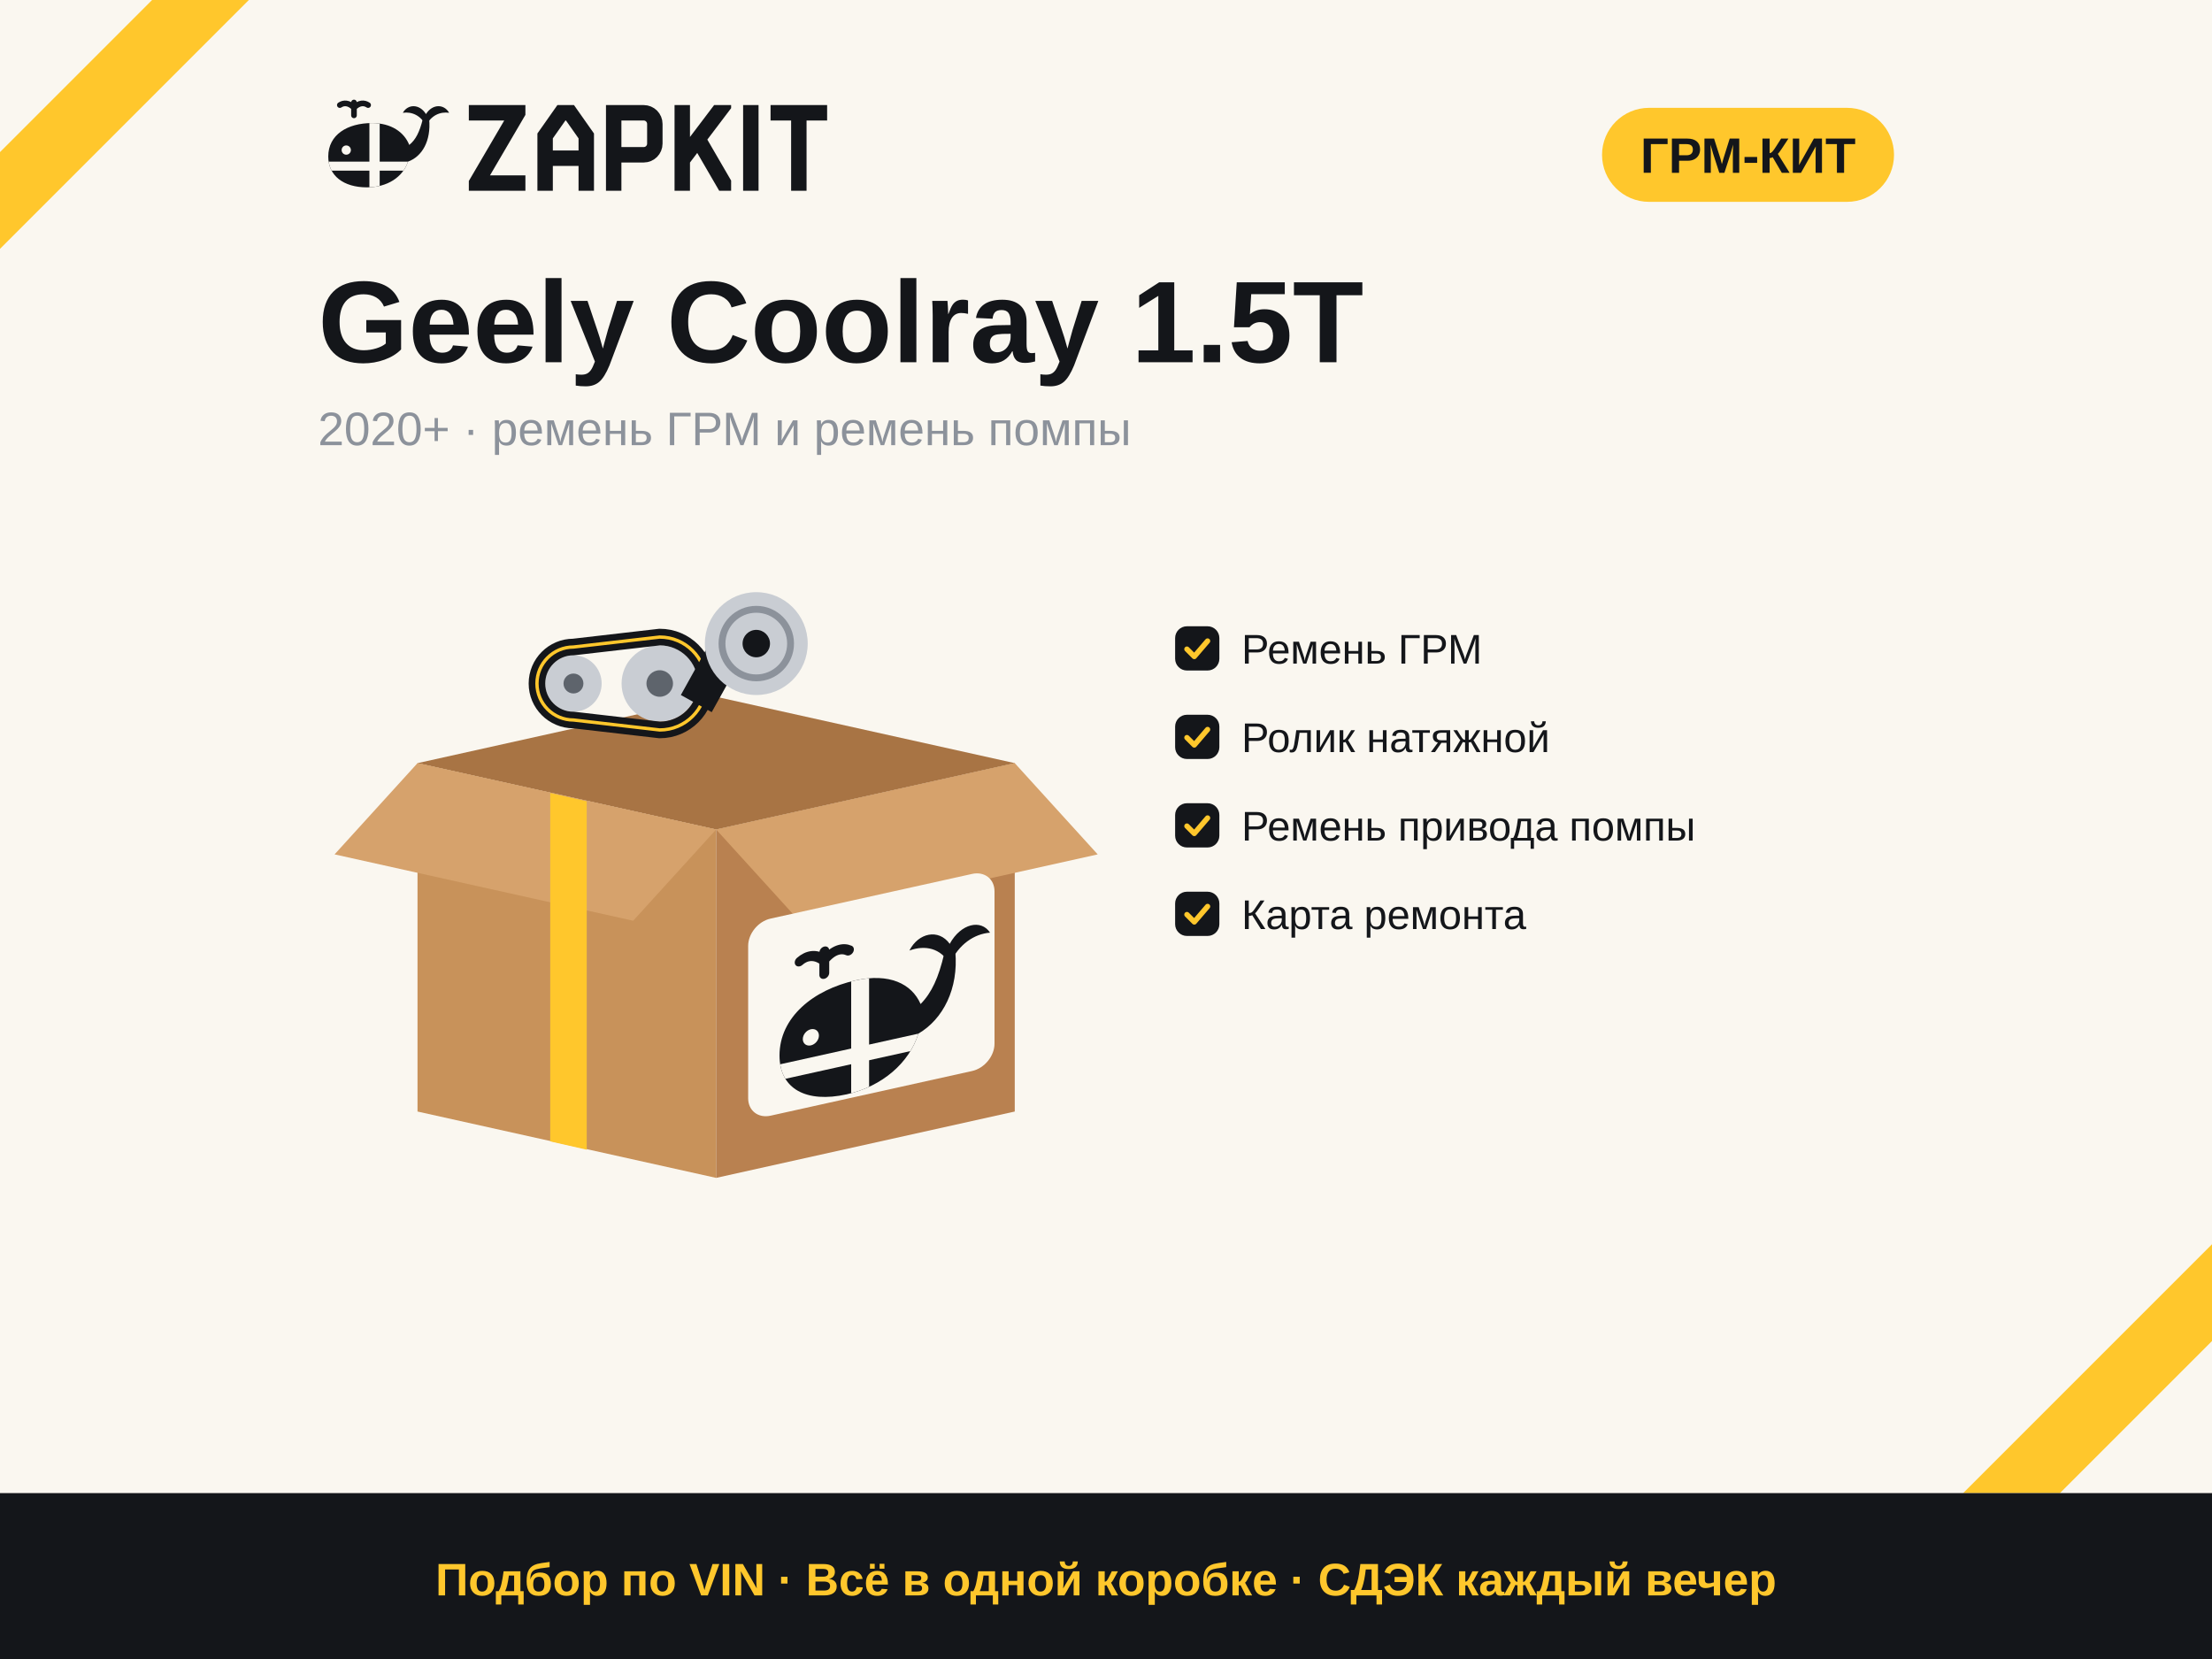
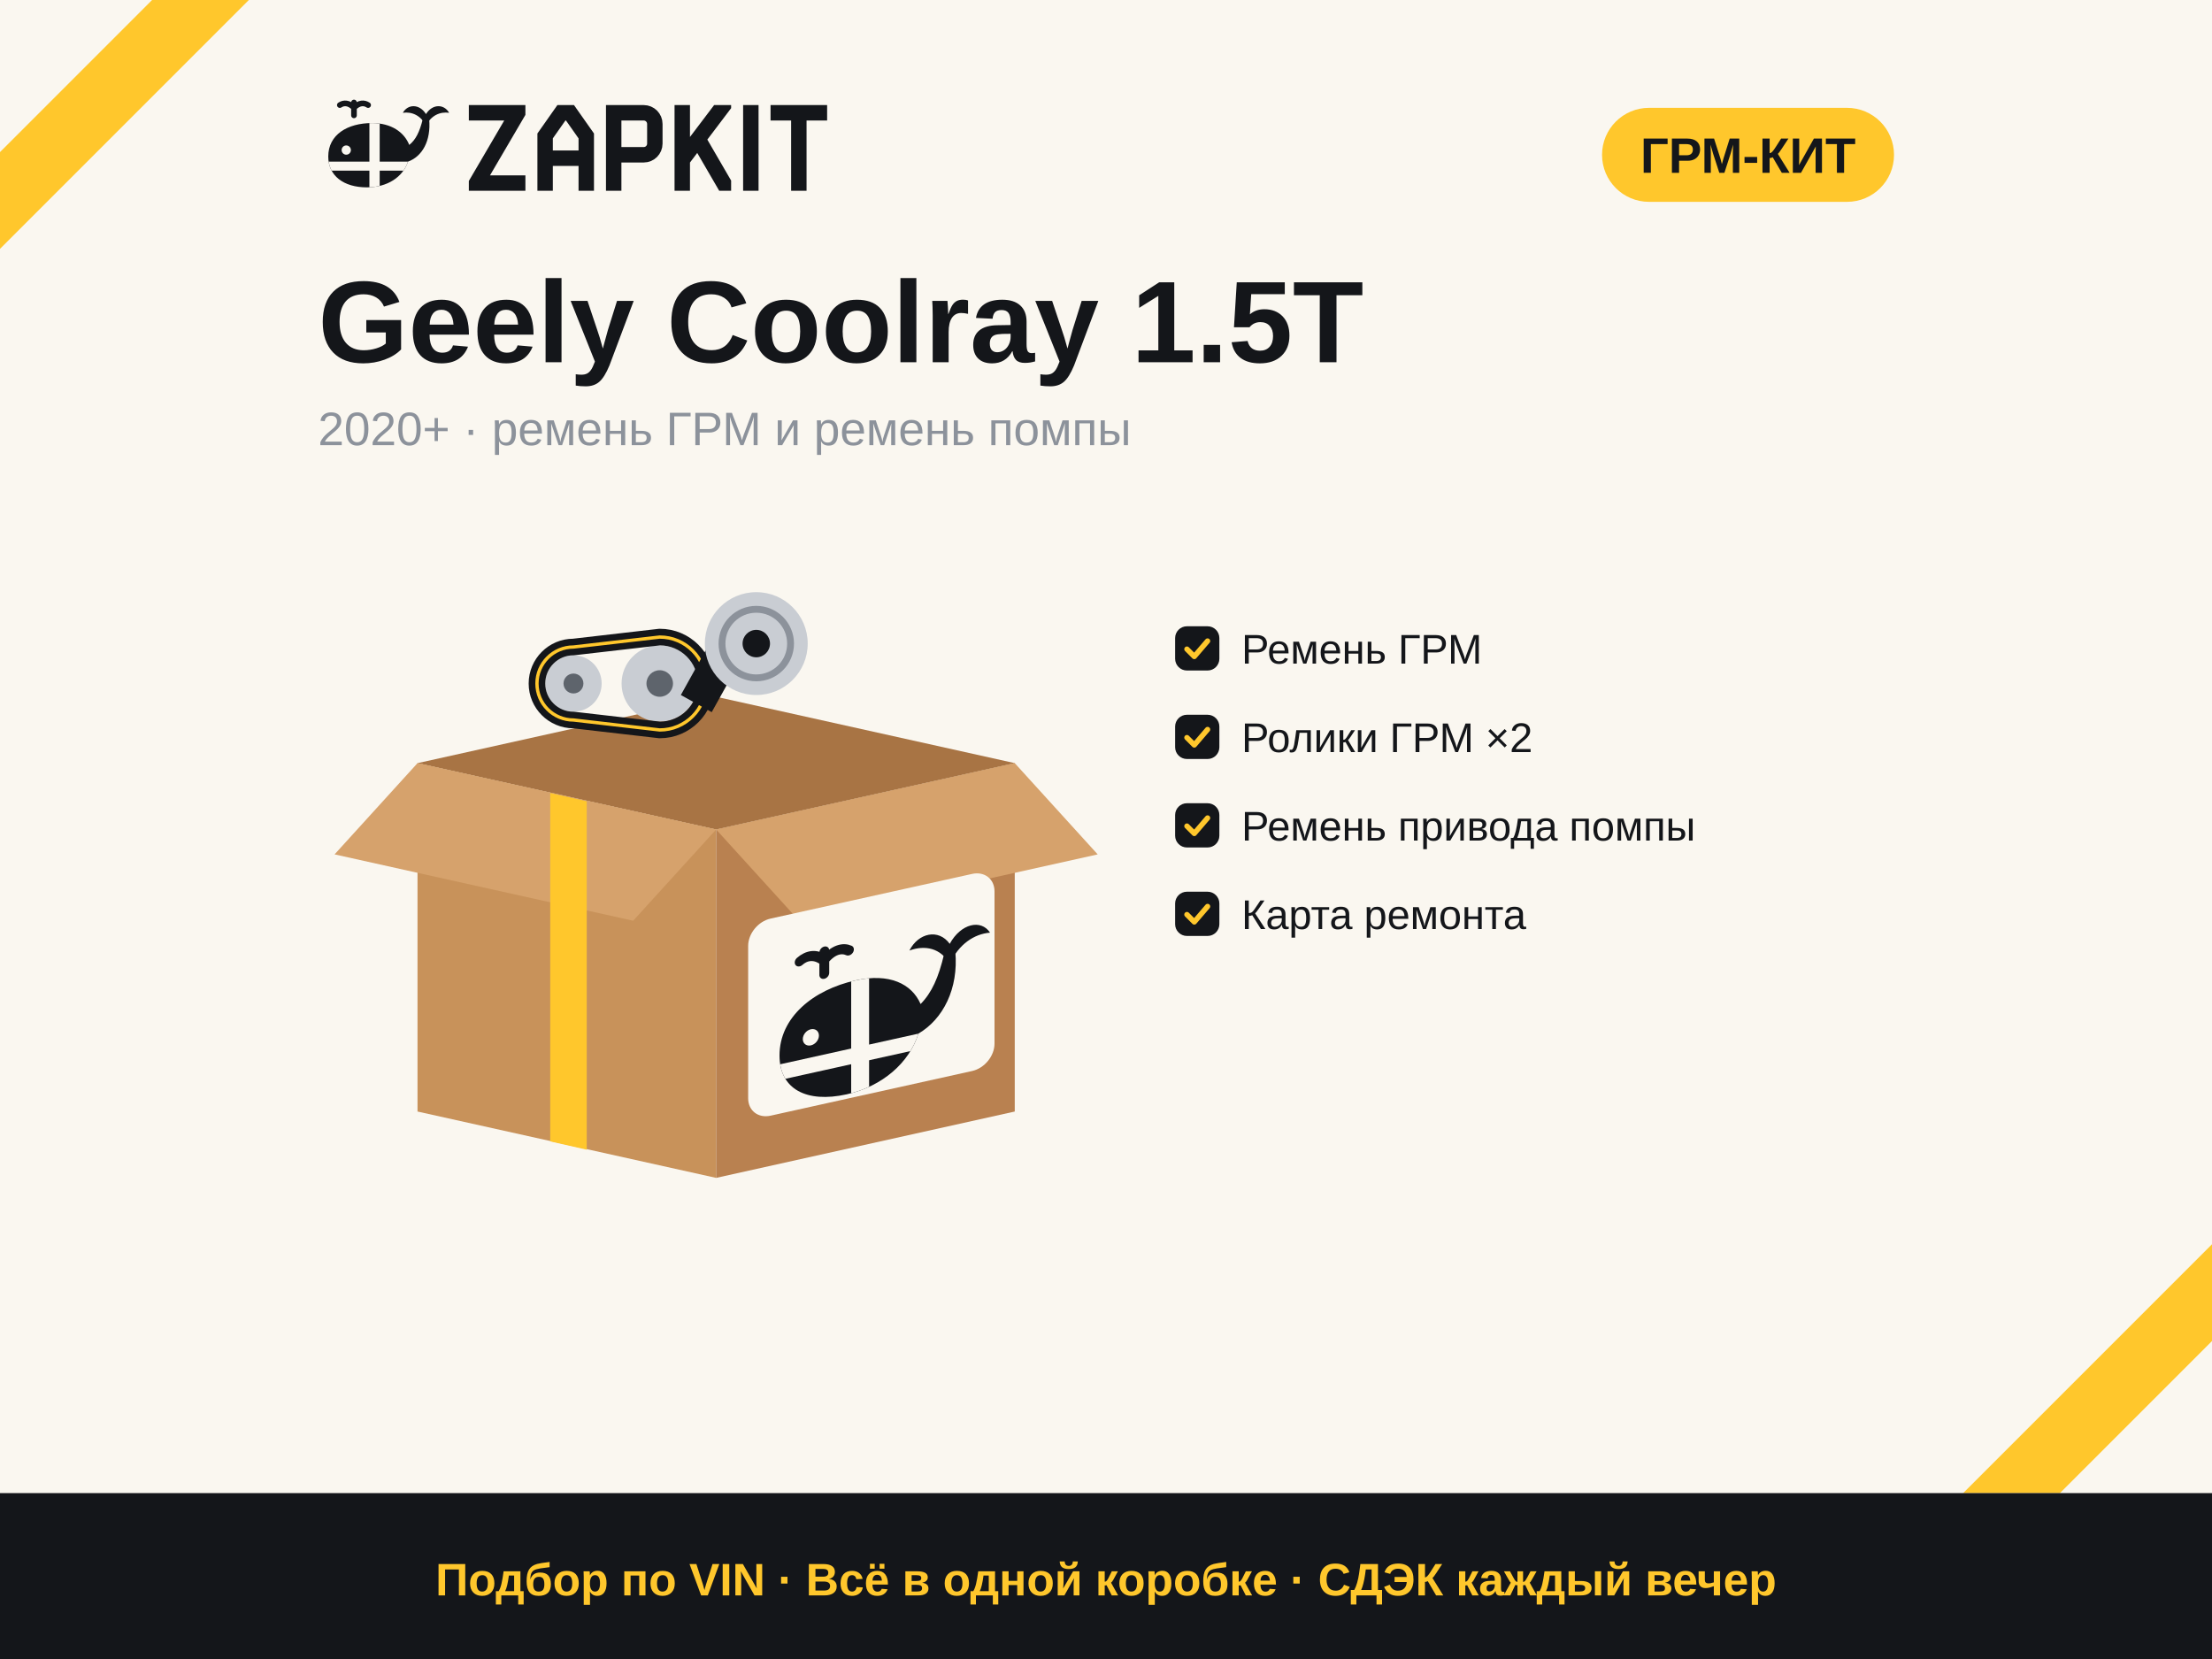
<svg xmlns="http://www.w3.org/2000/svg" viewBox="0 0 1600 1200" width="1600" height="1200" role="img" aria-label="ГРМ-КИТ Geely Coolray 1.5T">
  <rect width="1600" height="1200" fill="#FAF7F0" />
  <path d="M0,110 L110,0 H180 L0,180 Z" fill="#FFC72C" />
  <path d="M1600,900 L1420,1080 H1490 L1600,970 Z" fill="#FFC72C" />
  <g transform="translate(230 76) scale(0.62)">
    <g transform="translate(0 -30) scale(1.5)">
      <defs>
        <clipPath id="wb-m25h">
          <path d="M8,60 C8,43 23,34 42,34 C57,34 67,41 71,51 C76,47 79,41 81.5,31 L86.5,31 C88,48 81,60 70,64 C66,76 54,84 38,84 C20,84 8,75 8,60 Z" />
        </clipPath>
      </defs>
      <path fill="#14161A" d="M8,60 C8,43 23,34 42,34 C57,34 67,41 71,51 C76,47 79,41 81.5,31 L86.5,31 C88,48 81,60 70,64 C66,76 54,84 38,84 C20,84 8,75 8,60 Z" />
      <path fill="#14161A" d="M84,36 C80,28 73,25 66,26 C70,19 79,19 84,27 C89,19 98,19 102,26 C95,25 88,28 84,36 Z" />
      <g clip-path="url(#wb-m25h)" fill="#FAF7F0">
        <rect x="40" y="30" width="8" height="60" />
        <rect x="0" y="64" width="90" height="7" />
      </g>
      <circle cx="22" cy="55" r="3.6" fill="#FAF7F0" />
      <path d="M28,28 V18 M28,22 C24,18 20,18 17,20 M28,22 C32,18 36,18 39,20" fill="none" stroke="#14161A" stroke-width="4.4" stroke-linecap="round" />
    </g>
    <g transform="translate(176 0)">
      <defs>
        <clipPath id="c66-m25h">
          <rect width="66" height="100" />
        </clipPath>
        <clipPath id="c18-m25h">
          <rect width="18" height="100" />
        </clipPath>
      </defs>
      <g transform="translate(0 0)">
        <path clip-path="url(#c66-m25h)" d="M0,9 H57 L9,91 H66" fill="none" stroke="#14161A" stroke-width="18" stroke-linejoin="miter" stroke-miterlimit="10" />
      </g>
      <g transform="translate(80 0)">
        <path clip-path="url(#c66-m25h)" d="M9,100 V36 L28,9 H38 L57,36 V100 M9,62 H57" fill="none" stroke="#14161A" stroke-width="18" stroke-linejoin="miter" stroke-miterlimit="10" />
      </g>
      <g transform="translate(160 0)">
        <path clip-path="url(#c66-m25h)" d="M9,100 V9 H44 A13,13 0 0 1 57,22 V45 A13,13 0 0 1 44,58 H9" fill="none" stroke="#14161A" stroke-width="18" stroke-linejoin="miter" stroke-miterlimit="10" />
      </g>
      <g transform="translate(240 0)">
        <path clip-path="url(#c66-m25h)" d="M9,0 V100 M9,64 L62,-6 M30,44 L66,106" fill="none" stroke="#14161A" stroke-width="18" stroke-linejoin="miter" stroke-miterlimit="10" />
      </g>
      <g transform="translate(320 0)">
        <path clip-path="url(#c18-m25h)" d="M9,0 V100" fill="none" stroke="#14161A" stroke-width="18" stroke-linejoin="miter" stroke-miterlimit="10" />
      </g>
      <g transform="translate(352 0)">
        <path clip-path="url(#c66-m25h)" d="M0,9 H66 M33,9 V100" fill="none" stroke="#14161A" stroke-width="18" stroke-linejoin="miter" stroke-miterlimit="10" />
      </g>
    </g>
  </g>
  <rect x="1158.8" y="78" width="211.2" height="68" rx="34" fill="#FFC72C" />
  <text x="1264.4" y="125" font-family="'Liberation Sans', Arial, Helvetica, sans-serif" font-size="36" font-weight="700" fill="#14161A" text-anchor="middle">ГРМ-КИТ</text>
  <text x="230" y="262" font-family="'Liberation Sans', Arial, Helvetica, sans-serif" font-size="84" font-weight="700" fill="#14161A" text-anchor="start">Geely Coolray 1.5T</text>
  <text x="230" y="322" font-family="'Liberation Sans', Arial, Helvetica, sans-serif" font-size="34" font-weight="400" fill="#8C929B" text-anchor="start">2020+ · ремень ГРМ и ремень помпы</text>
  <g transform="translate(230 372) scale(1.2)">
    <path d="M60,150 L240,110 L420,150 L240,190 Z" fill="#A87444" />
    <g transform="translate(118 42) scale(1.0)">
      <circle cx="36" cy="60" r="17" fill="#C9CDD3" />
      <circle cx="36" cy="60" r="6" fill="#5E646C" />
      <circle cx="88" cy="60" r="23" fill="#C9CDD3" />
      <circle cx="88" cy="60" r="8" fill="#5E646C" />
      <path d="M36,38 L88,32 A28,28 0 0 1 88,88 L36,82 A22,22 0 0 1 36,38 Z" fill="none" stroke="#14161A" stroke-width="10" />
      <path d="M36,38 L88,32 A28,28 0 0 1 88,88 L36,82 A22,22 0 0 1 36,38 Z" fill="none" stroke="#FFC72C" stroke-width="2" />
    </g>
    <g transform="translate(196 18) scale(1.033333)">
      <path d="M22,88 L52,34 L70,44 L40,98 Z" fill="#14161A" />
      <circle cx="66" cy="58" r="30" fill="#C9CDD3" />
      <circle cx="66" cy="58" r="20" fill="none" stroke="#8C929B" stroke-width="4" />
      <circle cx="66" cy="58" r="8" fill="#14161A" />
    </g>
    <path d="M60,150 L240,190 V400 L60,360 Z" fill="#C8925A" />
    <path d="M420,150 L240,190 V400 L420,360 Z" fill="#B98150" />
    <path d="M60,150 L10,205 L190,245 L240,190 Z" fill="#D6A26C" />
    <path d="M420,150 L470,205 L290,245 L240,190 Z" fill="#D6A26C" />
    <path d="M140,168 L162,173 V383 L140,378 Z" fill="#FFC72C" />
    <g transform="translate(262 238) skewY(-12.5) scale(1.35)">
      <rect x="-2" y="6" width="110" height="88" rx="10" fill="#FAF7F0" />
      <g transform="translate(4 8)">
        <defs>
          <clipPath id="wb-m25">
            <path d="M8,60 C8,43 23,34 42,34 C57,34 67,41 71,51 C76,47 79,41 81.5,31 L86.5,31 C88,48 81,60 70,64 C66,76 54,84 38,84 C20,84 8,75 8,60 Z" />
          </clipPath>
        </defs>
        <path fill="#14161A" d="M8,60 C8,43 23,34 42,34 C57,34 67,41 71,51 C76,47 79,41 81.5,31 L86.5,31 C88,48 81,60 70,64 C66,76 54,84 38,84 C20,84 8,75 8,60 Z" />
        <path fill="#14161A" d="M84,36 C80,28 73,25 66,26 C70,19 79,19 84,27 C89,19 98,19 102,26 C95,25 88,28 84,36 Z" />
        <g clip-path="url(#wb-m25)" fill="#FAF7F0">
          <rect x="40" y="30" width="8" height="60" />
          <rect x="0" y="64" width="90" height="7" />
        </g>
        <circle cx="22" cy="55" r="3.6" fill="#FAF7F0" />
        <path d="M28,28 V18 M28,22 C24,18 20,18 17,20 M28,22 C32,18 36,18 39,20" fill="none" stroke="#14161A" stroke-width="4.4" stroke-linecap="round" />
      </g>
    </g>
  </g>
  <g transform="translate(850 453) scale(1.066667)">
    <rect width="30" height="30" rx="8" fill="#14161A" />
    <path d="M8,15.5 L13,20.5 L22,10" fill="none" stroke="#FFC72C" stroke-width="3.6" stroke-linecap="round" stroke-linejoin="round" />
  </g>
  <text x="898" y="480" font-family="'Liberation Sans', Arial, Helvetica, sans-serif" font-size="30" font-weight="400" fill="#14161A" text-anchor="start">Ремень ГРМ</text>
  <g transform="translate(850 517) scale(1.066667)">
    <rect width="30" height="30" rx="8" fill="#14161A" />
    <path d="M8,15.5 L13,20.5 L22,10" fill="none" stroke="#FFC72C" stroke-width="3.6" stroke-linecap="round" stroke-linejoin="round" />
  </g>
-   <text x="898" y="544" font-family="'Liberation Sans', Arial, Helvetica, sans-serif" font-size="30" font-weight="400" fill="#14161A" text-anchor="start">Ролик натяжной</text>
+   <text x="898" y="544" font-family="'Liberation Sans', Arial, Helvetica, sans-serif" font-size="30" font-weight="400" fill="#14161A" text-anchor="start">Ролики ГРМ ×2</text>
  <g transform="translate(850 581) scale(1.066667)">
    <rect width="30" height="30" rx="8" fill="#14161A" />
    <path d="M8,15.5 L13,20.5 L22,10" fill="none" stroke="#FFC72C" stroke-width="3.6" stroke-linecap="round" stroke-linejoin="round" />
  </g>
  <text x="898" y="608" font-family="'Liberation Sans', Arial, Helvetica, sans-serif" font-size="30" font-weight="400" fill="#14161A" text-anchor="start">Ремень привода помпы</text>
  <g transform="translate(850 645) scale(1.066667)">
    <rect width="30" height="30" rx="8" fill="#14161A" />
    <path d="M8,15.5 L13,20.5 L22,10" fill="none" stroke="#FFC72C" stroke-width="3.6" stroke-linecap="round" stroke-linejoin="round" />
  </g>
  <text x="898" y="672" font-family="'Liberation Sans', Arial, Helvetica, sans-serif" font-size="30" font-weight="400" fill="#14161A" text-anchor="start">Карта ремонта</text>
  <rect y="1080" width="1600" height="120" fill="#14161A" />
  <text x="800.0" y="1154" font-family="'Liberation Sans', Arial, Helvetica, sans-serif" font-size="33" font-weight="700" fill="#FFC72C" text-anchor="middle">Подбор по VIN · Всё в одной коробке · СДЭК каждый вечер</text>
</svg>
